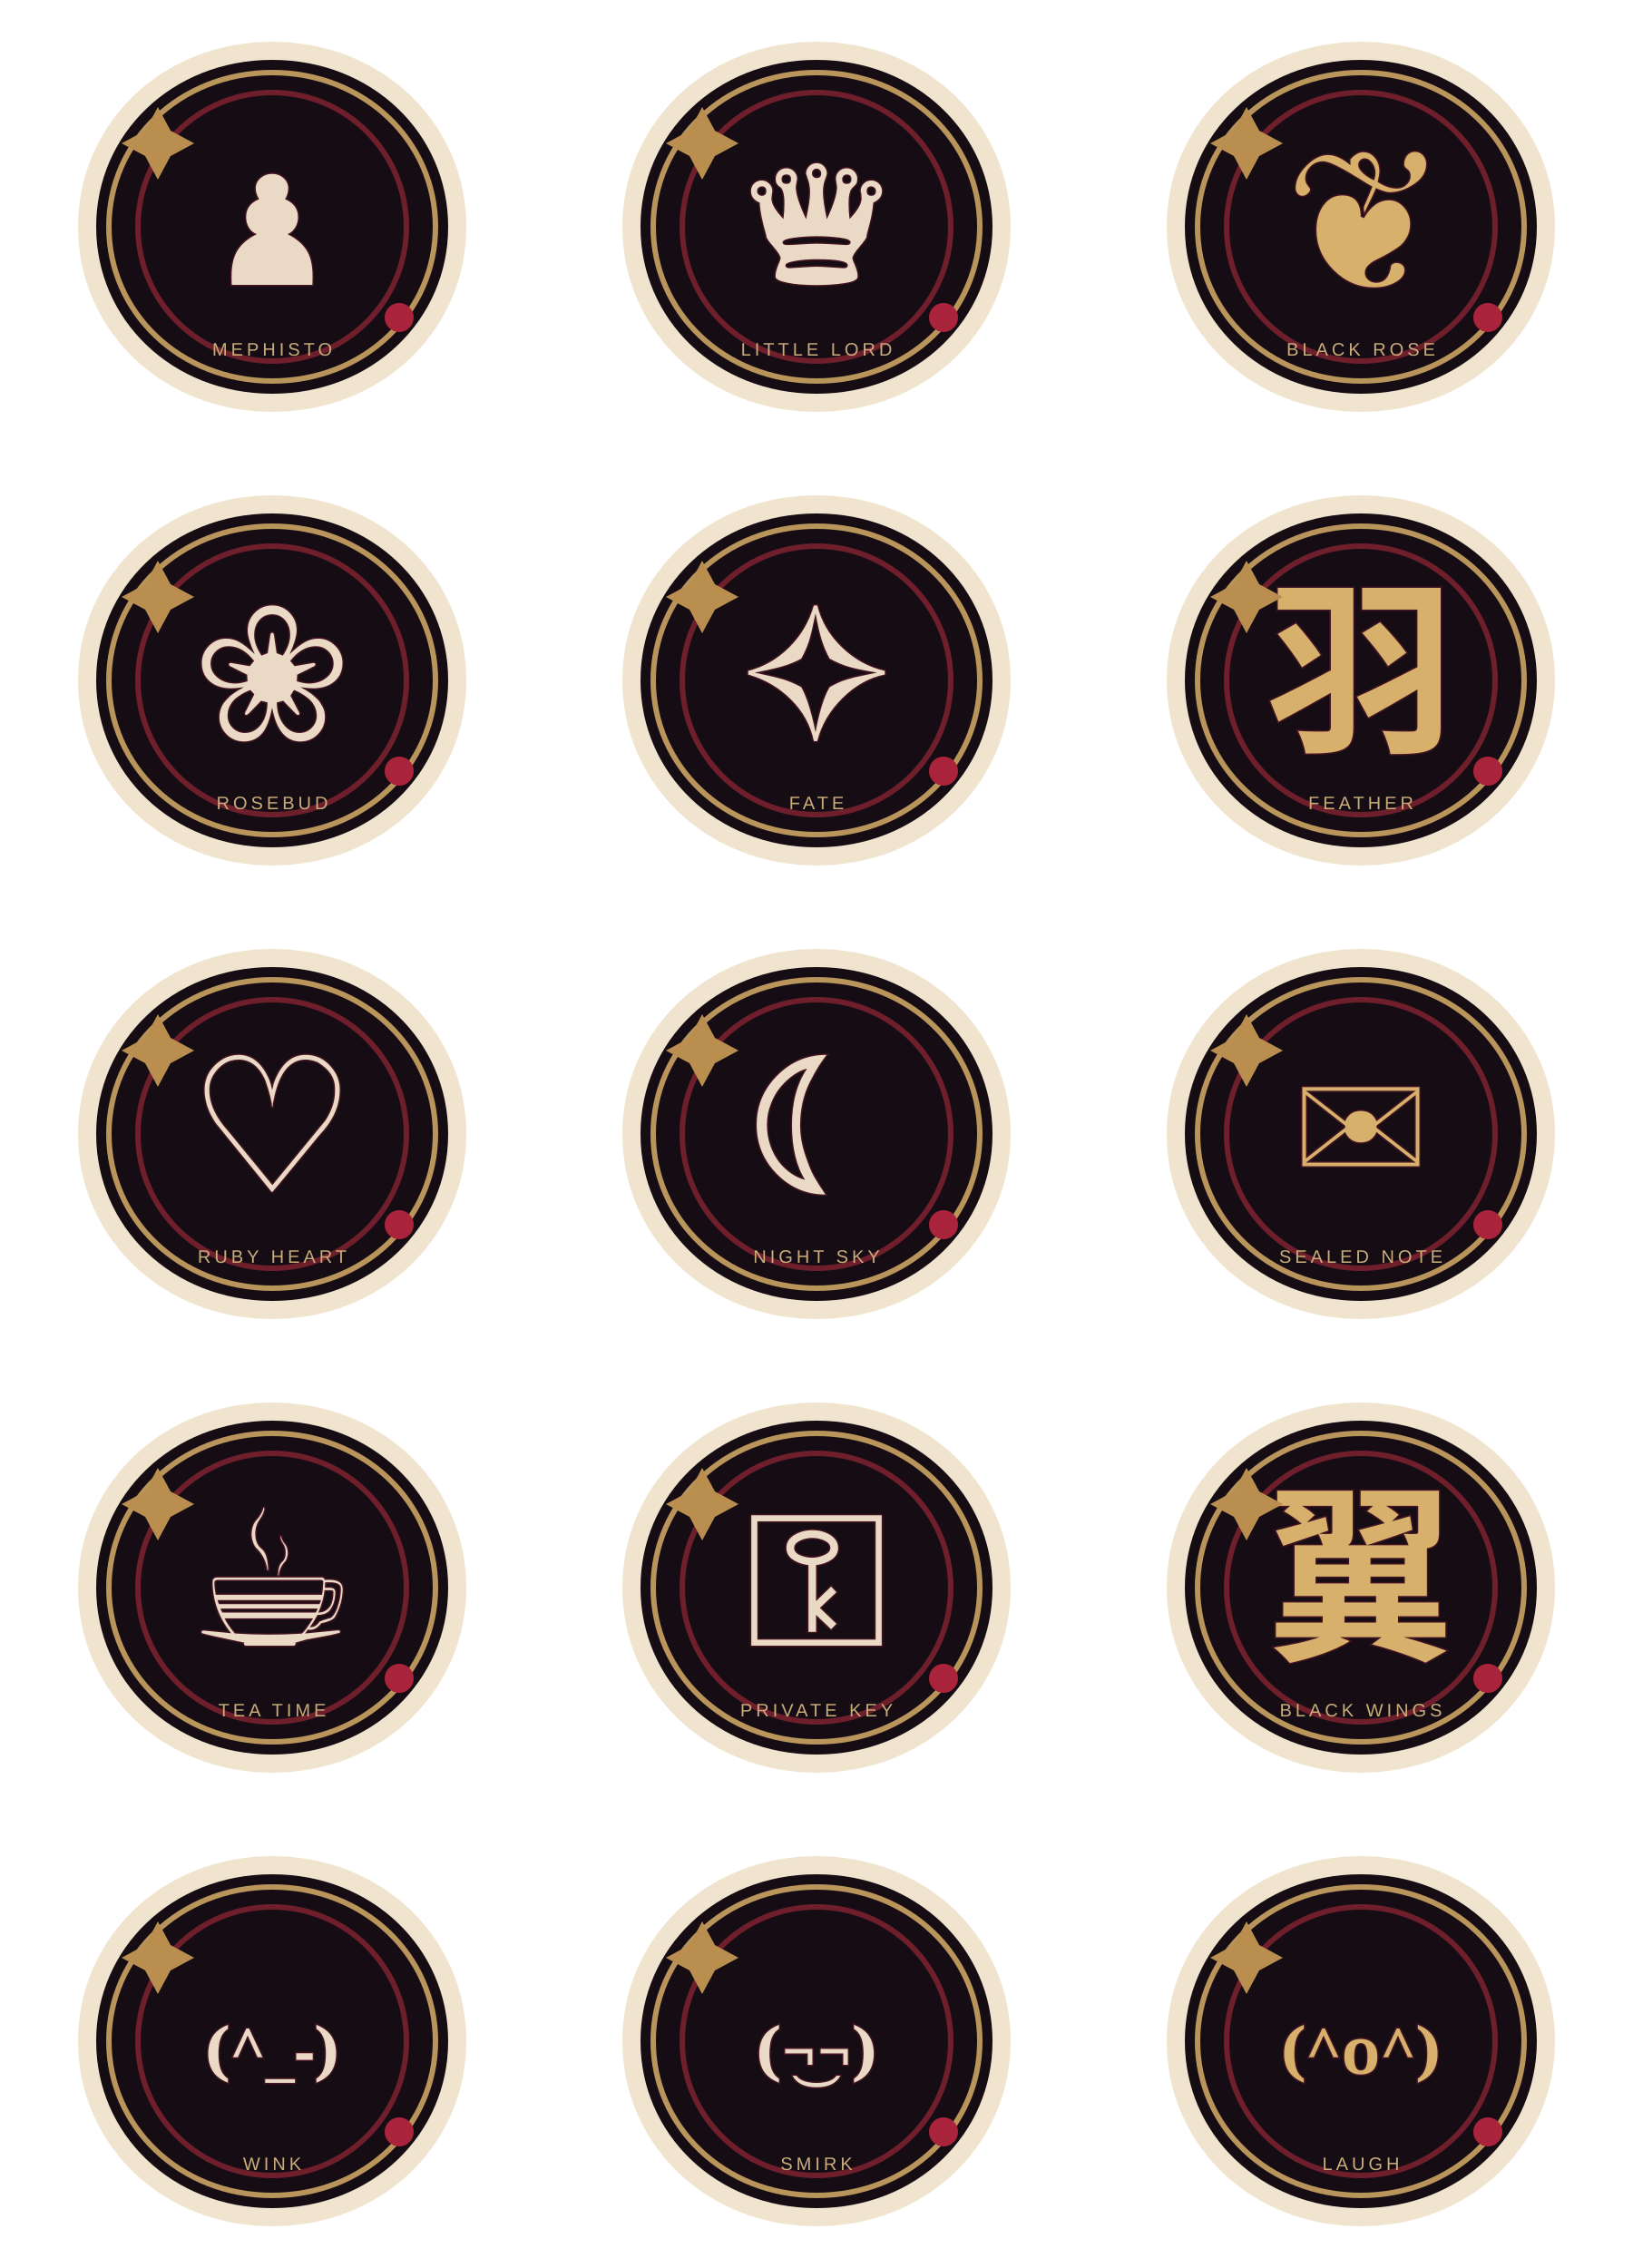
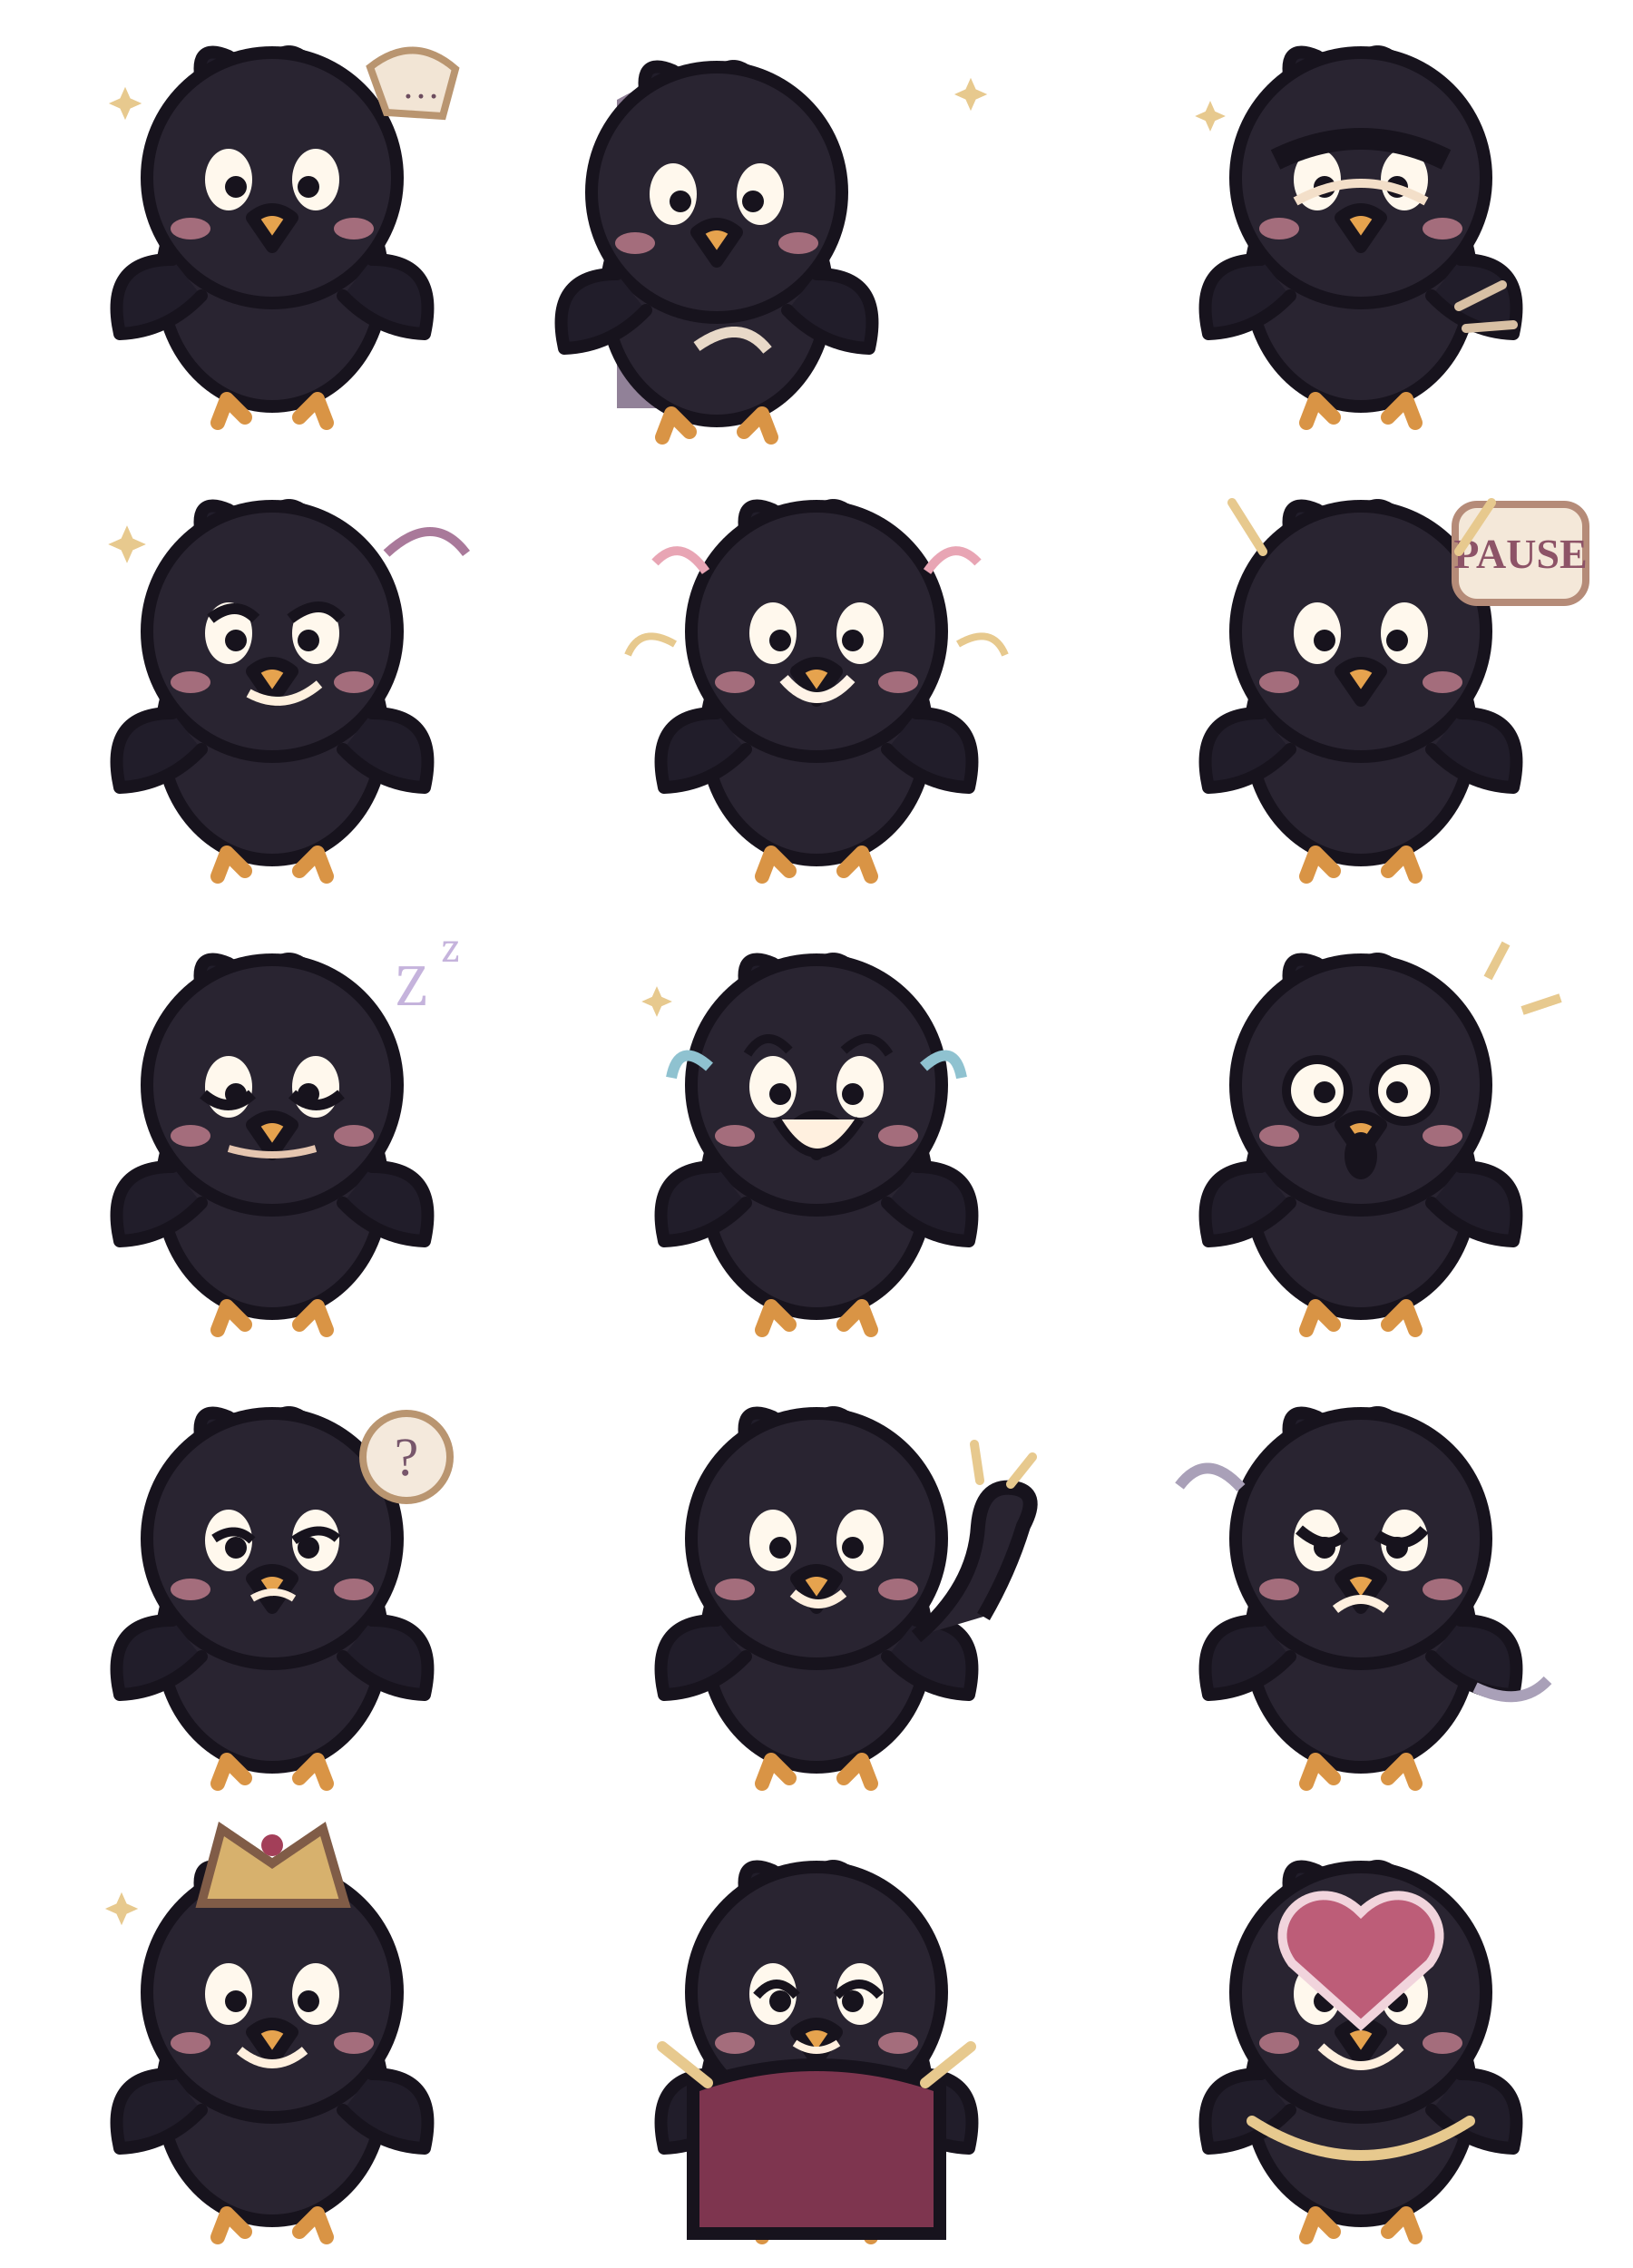
- <svg xmlns="http://www.w3.org/2000/svg" width="900" height="1250" viewBox="0 0 900 1250">
-   <g transform="translate(0,0)">
-     <path d="M150 28 C208 28 252 71 252 125 C252 179 208 222 150 222 C92 222 48 179 48 125 C48 71 92 28 150 28Z" fill="#160d14" stroke="#f0e4cf" stroke-width="10" />
-     <path d="M150 40 C201 40 240 78 240 125 C240 172 201 210 150 210 C99 210 60 172 60 125 C60 78 99 40 150 40Z" fill="none" stroke="#b9955c" stroke-width="3" />
-     <circle cx="150" cy="125" r="74" fill="none" stroke="#6f1e2c" stroke-width="3" />
-     <text x="150" y="157" text-anchor="middle" font-family="Georgia,serif" font-size="104" font-weight="bold" fill="#e9d9c5" stroke="#421421" stroke-width="1.5" paint-order="stroke">♟</text>
-     <path d="M80 72 l7 -13 l7 13 l13 7 l-13 7 l-7 13 l-7 -13 l-13 -7Z" fill="#b98e4e" />
-     <circle cx="220" cy="175" r="8" fill="#a9233b" />
-     <text x="150" y="196" text-anchor="middle" font-family="Arial,sans-serif" font-size="10" letter-spacing="2" fill="#c8ad7b">MEPHISTO</text>
+ <svg xmlns="http://www.w3.org/2000/svg" xmlns:xlink="http://www.w3.org/1999/xlink" width="900" height="1250" viewBox="0 0 900 1250">
+   <defs>
+     <g id="crow" stroke="#17131d" stroke-width="7" stroke-linecap="round" stroke-linejoin="round">
+       <path d="M112 49 Q105 22 126 31 L145 45 Q154 19 170 34 L184 52" fill="#211d2a" />
+       <ellipse cx="150" cy="155" rx="61" ry="69" fill="#292431" />
+       <circle cx="150" cy="98" r="69" fill="#292431" />
+       <path d="M95 143 Q57 143 66 184 Q92 183 111 163 M205 143 Q243 143 234 184 Q208 183 189 163" fill="#211d2a" />
+       <ellipse cx="126" cy="99" rx="13" ry="17" fill="#fff8ed" stroke="none" />
+       <ellipse cx="174" cy="99" rx="13" ry="17" fill="#fff8ed" stroke="none" />
+       <circle cx="130" cy="103" r="6" fill="#17131d" stroke="none" />
+       <circle cx="170" cy="103" r="6" fill="#17131d" stroke="none" />
+       <path d="M139 120 Q150 111 161 120 L150 136Z" fill="#e6a34e" />
+       <path d="M125 220 l-5 13 m5 -13 l10 10 M175 220 l5 13 m-5 -13 l-10 10" fill="none" stroke="#d99445" stroke-width="8" />
+       <ellipse cx="105" cy="126" rx="11" ry="6" fill="#d98b9b" opacity=".7" stroke="none" />
+       <ellipse cx="195" cy="126" rx="11" ry="6" fill="#d98b9b" opacity=".7" stroke="none" />
+     </g>
+     <g id="spark" fill="#e7c98e">
+       <path d="M0 -13 L4 -4 L13 0 L4 4 L0 13 L-4 4 L-13 0 L-4 -4Z" />
+     </g>
+   </defs>
+   <g transform="translate(0 0)">
+     <use xlink:href="#crow" />
+     <path d="M204 37 Q228 18 251 38 L244 64 L213 62Z" fill="#f2e5d5" stroke="#b99570" stroke-width="4" />
+     <text x="232" y="54" text-anchor="middle" font-size="21" fill="#6c4c5e">…</text>
+     <use xlink:href="#spark" transform="translate(69 57) scale(.7)" />
  </g>
-   <g transform="translate(300,0)">
-     <path d="M150 28 C208 28 252 71 252 125 C252 179 208 222 150 222 C92 222 48 179 48 125 C48 71 92 28 150 28Z" fill="#160d14" stroke="#f0e4cf" stroke-width="10" />
-     <path d="M150 40 C201 40 240 78 240 125 C240 172 201 210 150 210 C99 210 60 172 60 125 C60 78 99 40 150 40Z" fill="none" stroke="#b9955c" stroke-width="3" />
-     <circle cx="150" cy="125" r="74" fill="none" stroke="#6f1e2c" stroke-width="3" />
-     <text x="150" y="157" text-anchor="middle" font-family="Georgia,serif" font-size="104" font-weight="bold" fill="#e9d9c5" stroke="#421421" stroke-width="1.5" paint-order="stroke">♛</text>
-     <path d="M80 72 l7 -13 l7 13 l13 7 l-13 7 l-7 13 l-7 -13 l-13 -7Z" fill="#b98e4e" />
-     <circle cx="220" cy="175" r="8" fill="#a9233b" />
-     <text x="150" y="196" text-anchor="middle" font-family="Arial,sans-serif" font-size="10" letter-spacing="2" fill="#c8ad7b">LITTLE LORD</text>
+   <g transform="translate(300 0)">
+     <path d="M40 55 Q82 31 100 62 L100 225 L40 225Z" fill="#76617e" opacity=".8" />
+     <g transform="translate(-55 8)">
+       <use xlink:href="#crow" />
+     </g>
+     <path d="M84 191 Q108 174 123 193" fill="none" stroke="#e8d9c8" stroke-width="6" />
+     <use xlink:href="#spark" transform="translate(235 52) scale(.7)" />
  </g>
-   <g transform="translate(600,0)">
-     <path d="M150 28 C208 28 252 71 252 125 C252 179 208 222 150 222 C92 222 48 179 48 125 C48 71 92 28 150 28Z" fill="#160d14" stroke="#f0e4cf" stroke-width="10" />
-     <path d="M150 40 C201 40 240 78 240 125 C240 172 201 210 150 210 C99 210 60 172 60 125 C60 78 99 40 150 40Z" fill="none" stroke="#b9955c" stroke-width="3" />
-     <circle cx="150" cy="125" r="74" fill="none" stroke="#6f1e2c" stroke-width="3" />
-     <text x="150" y="157" text-anchor="middle" font-family="Georgia,serif" font-size="104" font-weight="bold" fill="#d7b06c" stroke="#421421" stroke-width="1.5" paint-order="stroke">❦</text>
-     <path d="M80 72 l7 -13 l7 13 l13 7 l-13 7 l-7 13 l-7 -13 l-13 -7Z" fill="#b98e4e" />
-     <circle cx="220" cy="175" r="8" fill="#a9233b" />
-     <text x="150" y="196" text-anchor="middle" font-family="Arial,sans-serif" font-size="10" letter-spacing="2" fill="#c8ad7b">BLACK ROSE</text>
+   <g transform="translate(600 0)">
+     <use xlink:href="#crow" />
+     <path d="M103 88 Q150 65 197 88" fill="none" stroke="#17131d" stroke-width="12" />
+     <path d="M114 111 Q150 91 186 111" fill="none" stroke="#f3dfc9" stroke-width="5" />
+     <path d="M204 169 l24 -12 M208 181 l26 -2" stroke="#d8c0a4" stroke-width="5" stroke-linecap="round" />
+     <use xlink:href="#spark" transform="translate(67 64) scale(.65)" />
  </g>
-   <g transform="translate(0,250)">
-     <path d="M150 28 C208 28 252 71 252 125 C252 179 208 222 150 222 C92 222 48 179 48 125 C48 71 92 28 150 28Z" fill="#160d14" stroke="#f0e4cf" stroke-width="10" />
-     <path d="M150 40 C201 40 240 78 240 125 C240 172 201 210 150 210 C99 210 60 172 60 125 C60 78 99 40 150 40Z" fill="none" stroke="#b9955c" stroke-width="3" />
-     <circle cx="150" cy="125" r="74" fill="none" stroke="#6f1e2c" stroke-width="3" />
-     <text x="150" y="157" text-anchor="middle" font-family="Georgia,serif" font-size="104" font-weight="bold" fill="#e9d9c5" stroke="#421421" stroke-width="1.5" paint-order="stroke">❀</text>
-     <path d="M80 72 l7 -13 l7 13 l13 7 l-13 7 l-7 13 l-7 -13 l-13 -7Z" fill="#b98e4e" />
-     <circle cx="220" cy="175" r="8" fill="#a9233b" />
-     <text x="150" y="196" text-anchor="middle" font-family="Arial,sans-serif" font-size="10" letter-spacing="2" fill="#c8ad7b">ROSEBUD</text>
+   <g transform="translate(0 250)">
+     <use xlink:href="#crow" />
+     <path d="M116 91 Q130 80 141 91 M160 91 Q177 78 188 91" fill="none" stroke="#17131d" stroke-width="6" />
+     <path d="M137 132 Q157 143 176 127" fill="none" stroke="#fff1df" stroke-width="5" />
+     <path d="M213 55 Q239 31 257 55" fill="none" stroke="#a9799a" stroke-width="5" />
+     <use xlink:href="#spark" transform="translate(70 50) scale(.8)" />
  </g>
-   <g transform="translate(300,250)">
-     <path d="M150 28 C208 28 252 71 252 125 C252 179 208 222 150 222 C92 222 48 179 48 125 C48 71 92 28 150 28Z" fill="#160d14" stroke="#f0e4cf" stroke-width="10" />
-     <path d="M150 40 C201 40 240 78 240 125 C240 172 201 210 150 210 C99 210 60 172 60 125 C60 78 99 40 150 40Z" fill="none" stroke="#b9955c" stroke-width="3" />
-     <circle cx="150" cy="125" r="74" fill="none" stroke="#6f1e2c" stroke-width="3" />
-     <text x="150" y="157" text-anchor="middle" font-family="Georgia,serif" font-size="104" font-weight="bold" fill="#e9d9c5" stroke="#421421" stroke-width="1.5" paint-order="stroke">✧</text>
-     <path d="M80 72 l7 -13 l7 13 l13 7 l-13 7 l-7 13 l-7 -13 l-13 -7Z" fill="#b98e4e" />
-     <circle cx="220" cy="175" r="8" fill="#a9233b" />
-     <text x="150" y="196" text-anchor="middle" font-family="Arial,sans-serif" font-size="10" letter-spacing="2" fill="#c8ad7b">FATE</text>
+   <g transform="translate(300 250)">
+     <use xlink:href="#crow" />
+     <path d="M132 124 Q150 145 169 124" fill="none" stroke="#fff3e7" stroke-width="6" />
+     <path d="M89 65 Q75 45 61 60 M211 65 Q225 45 239 60" fill="none" stroke="#e8a5b4" stroke-width="5" />
+     <path d="M72 105 Q53 94 46 111 M228 105 Q247 94 254 111" fill="none" stroke="#e7c98e" stroke-width="4" />
  </g>
-   <g transform="translate(600,250)">
-     <path d="M150 28 C208 28 252 71 252 125 C252 179 208 222 150 222 C92 222 48 179 48 125 C48 71 92 28 150 28Z" fill="#160d14" stroke="#f0e4cf" stroke-width="10" />
-     <path d="M150 40 C201 40 240 78 240 125 C240 172 201 210 150 210 C99 210 60 172 60 125 C60 78 99 40 150 40Z" fill="none" stroke="#b9955c" stroke-width="3" />
-     <circle cx="150" cy="125" r="74" fill="none" stroke="#6f1e2c" stroke-width="3" />
-     <text x="150" y="157" text-anchor="middle" font-family="Georgia,serif" font-size="104" font-weight="bold" fill="#d7b06c" stroke="#421421" stroke-width="1.5" paint-order="stroke">羽</text>
-     <path d="M80 72 l7 -13 l7 13 l13 7 l-13 7 l-7 13 l-7 -13 l-13 -7Z" fill="#b98e4e" />
-     <circle cx="220" cy="175" r="8" fill="#a9233b" />
-     <text x="150" y="196" text-anchor="middle" font-family="Arial,sans-serif" font-size="10" letter-spacing="2" fill="#c8ad7b">FEATHER</text>
+   <g transform="translate(600 250)">
+     <use xlink:href="#crow" />
+     <rect x="202" y="28" width="72" height="54" rx="12" fill="#f4e8d9" stroke="#b58b78" stroke-width="4" />
+     <text x="238" y="63" text-anchor="middle" font-size="23" font-weight="bold" fill="#8d5367">PAUSE</text>
+     <path d="M96 54 L79 27 M204 54 L222 27" stroke="#e7c98e" stroke-width="5" stroke-linecap="round" />
  </g>
-   <g transform="translate(0,500)">
-     <path d="M150 28 C208 28 252 71 252 125 C252 179 208 222 150 222 C92 222 48 179 48 125 C48 71 92 28 150 28Z" fill="#160d14" stroke="#f0e4cf" stroke-width="10" />
-     <path d="M150 40 C201 40 240 78 240 125 C240 172 201 210 150 210 C99 210 60 172 60 125 C60 78 99 40 150 40Z" fill="none" stroke="#b9955c" stroke-width="3" />
-     <circle cx="150" cy="125" r="74" fill="none" stroke="#6f1e2c" stroke-width="3" />
-     <text x="150" y="157" text-anchor="middle" font-family="Georgia,serif" font-size="104" font-weight="bold" fill="#e9d9c5" stroke="#421421" stroke-width="1.5" paint-order="stroke">♡</text>
-     <path d="M80 72 l7 -13 l7 13 l13 7 l-13 7 l-7 13 l-7 -13 l-13 -7Z" fill="#b98e4e" />
-     <circle cx="220" cy="175" r="8" fill="#a9233b" />
-     <text x="150" y="196" text-anchor="middle" font-family="Arial,sans-serif" font-size="10" letter-spacing="2" fill="#c8ad7b">RUBY HEART</text>
+   <g transform="translate(0 500)">
+     <use xlink:href="#crow" />
+     <path d="M112 103 Q126 115 139 103 M161 103 Q174 115 188 103" fill="none" stroke="#17131d" stroke-width="6" />
+     <text x="218" y="54" font-size="30" fill="#c5b3dc" font-family="serif">Z</text>
+     <text x="243" y="30" font-size="21" fill="#c5b3dc" font-family="serif">z</text>
+     <path d="M126 133 Q150 140 174 133" fill="none" stroke="#e5c6b0" stroke-width="4" />
  </g>
-   <g transform="translate(300,500)">
-     <path d="M150 28 C208 28 252 71 252 125 C252 179 208 222 150 222 C92 222 48 179 48 125 C48 71 92 28 150 28Z" fill="#160d14" stroke="#f0e4cf" stroke-width="10" />
-     <path d="M150 40 C201 40 240 78 240 125 C240 172 201 210 150 210 C99 210 60 172 60 125 C60 78 99 40 150 40Z" fill="none" stroke="#b9955c" stroke-width="3" />
-     <circle cx="150" cy="125" r="74" fill="none" stroke="#6f1e2c" stroke-width="3" />
-     <text x="150" y="157" text-anchor="middle" font-family="Georgia,serif" font-size="104" font-weight="bold" fill="#e9d9c5" stroke="#421421" stroke-width="1.5" paint-order="stroke">☾</text>
-     <path d="M80 72 l7 -13 l7 13 l13 7 l-13 7 l-7 13 l-7 -13 l-13 -7Z" fill="#b98e4e" />
-     <circle cx="220" cy="175" r="8" fill="#a9233b" />
-     <text x="150" y="196" text-anchor="middle" font-family="Arial,sans-serif" font-size="10" letter-spacing="2" fill="#c8ad7b">NIGHT SKY</text>
+   <g transform="translate(300 500)">
+     <use xlink:href="#crow" />
+     <path d="M128 117 Q150 154 174 117" fill="#fff0df" stroke="#17131d" stroke-width="5" />
+     <path d="M112 81 Q122 65 135 79 M165 79 Q180 65 190 81" fill="none" stroke="#17131d" stroke-width="5" />
+     <path d="M91 88 Q74 73 70 94 M209 88 Q226 73 230 94" stroke="#8fc2d0" stroke-width="6" fill="none" />
+     <use xlink:href="#spark" transform="translate(62 52) scale(.65)" />
  </g>
-   <g transform="translate(600,500)">
-     <path d="M150 28 C208 28 252 71 252 125 C252 179 208 222 150 222 C92 222 48 179 48 125 C48 71 92 28 150 28Z" fill="#160d14" stroke="#f0e4cf" stroke-width="10" />
-     <path d="M150 40 C201 40 240 78 240 125 C240 172 201 210 150 210 C99 210 60 172 60 125 C60 78 99 40 150 40Z" fill="none" stroke="#b9955c" stroke-width="3" />
-     <circle cx="150" cy="125" r="74" fill="none" stroke="#6f1e2c" stroke-width="3" />
-     <text x="150" y="157" text-anchor="middle" font-family="Georgia,serif" font-size="104" font-weight="bold" fill="#d7b06c" stroke="#421421" stroke-width="1.5" paint-order="stroke">✉</text>
-     <path d="M80 72 l7 -13 l7 13 l13 7 l-13 7 l-7 13 l-7 -13 l-13 -7Z" fill="#b98e4e" />
-     <circle cx="220" cy="175" r="8" fill="#a9233b" />
-     <text x="150" y="196" text-anchor="middle" font-family="Arial,sans-serif" font-size="10" letter-spacing="2" fill="#c8ad7b">SEALED NOTE</text>
+   <g transform="translate(600 500)">
+     <use xlink:href="#crow" />
+     <circle cx="126" cy="101" r="17" fill="#fff8ed" stroke="#17131d" stroke-width="5" />
+     <circle cx="174" cy="101" r="17" fill="#fff8ed" stroke="#17131d" stroke-width="5" />
+     <circle cx="130" cy="102" r="6" fill="#17131d" stroke="none" />
+     <circle cx="170" cy="102" r="6" fill="#17131d" stroke="none" />
+     <ellipse cx="150" cy="137" rx="9" ry="13" fill="#17131d" stroke="none" />
+     <path d="M220 39 L230 20 M239 57 L260 50" stroke="#e7c98e" stroke-width="5" />
  </g>
-   <g transform="translate(0,750)">
-     <path d="M150 28 C208 28 252 71 252 125 C252 179 208 222 150 222 C92 222 48 179 48 125 C48 71 92 28 150 28Z" fill="#160d14" stroke="#f0e4cf" stroke-width="10" />
-     <path d="M150 40 C201 40 240 78 240 125 C240 172 201 210 150 210 C99 210 60 172 60 125 C60 78 99 40 150 40Z" fill="none" stroke="#b9955c" stroke-width="3" />
-     <circle cx="150" cy="125" r="74" fill="none" stroke="#6f1e2c" stroke-width="3" />
-     <text x="150" y="157" text-anchor="middle" font-family="Georgia,serif" font-size="104" font-weight="bold" fill="#e9d9c5" stroke="#421421" stroke-width="1.5" paint-order="stroke">☕</text>
-     <path d="M80 72 l7 -13 l7 13 l13 7 l-13 7 l-7 13 l-7 -13 l-13 -7Z" fill="#b98e4e" />
-     <circle cx="220" cy="175" r="8" fill="#a9233b" />
-     <text x="150" y="196" text-anchor="middle" font-family="Arial,sans-serif" font-size="10" letter-spacing="2" fill="#c8ad7b">TEA TIME</text>
+   <g transform="translate(0 750)">
+     <use xlink:href="#crow" />
+     <path d="M118 98 Q130 90 139 99 M162 99 Q176 89 186 98" fill="none" stroke="#17131d" stroke-width="5" />
+     <path d="M139 131 Q151 124 162 131" fill="none" stroke="#fff0df" stroke-width="4" />
+     <circle cx="224" cy="53" r="24" fill="#f4e9dc" stroke="#b99570" stroke-width="4" />
+     <text x="224" y="63" text-anchor="middle" font-size="30" fill="#77566b">?</text>
  </g>
-   <g transform="translate(300,750)">
-     <path d="M150 28 C208 28 252 71 252 125 C252 179 208 222 150 222 C92 222 48 179 48 125 C48 71 92 28 150 28Z" fill="#160d14" stroke="#f0e4cf" stroke-width="10" />
-     <path d="M150 40 C201 40 240 78 240 125 C240 172 201 210 150 210 C99 210 60 172 60 125 C60 78 99 40 150 40Z" fill="none" stroke="#b9955c" stroke-width="3" />
-     <circle cx="150" cy="125" r="74" fill="none" stroke="#6f1e2c" stroke-width="3" />
-     <text x="150" y="157" text-anchor="middle" font-family="Georgia,serif" font-size="104" font-weight="bold" fill="#e9d9c5" stroke="#421421" stroke-width="1.5" paint-order="stroke">⚿</text>
-     <path d="M80 72 l7 -13 l7 13 l13 7 l-13 7 l-7 13 l-7 -13 l-13 -7Z" fill="#b98e4e" />
-     <circle cx="220" cy="175" r="8" fill="#a9233b" />
-     <text x="150" y="196" text-anchor="middle" font-family="Arial,sans-serif" font-size="10" letter-spacing="2" fill="#c8ad7b">PRIVATE KEY</text>
+   <g transform="translate(300 750)">
+     <use xlink:href="#crow" />
+     <path d="M205 152 Q237 125 239 91 Q241 68 258 70 Q274 72 264 91 Q256 117 242 141" fill="#292431" stroke="#17131d" stroke-width="8" />
+     <path d="M240 66 l-3 -20 M257 68 l12 -15" stroke="#e7c98e" stroke-width="5" stroke-linecap="round" />
+     <path d="M137 128 Q151 140 165 128" fill="none" stroke="#fff0df" stroke-width="5" />
  </g>
-   <g transform="translate(600,750)">
-     <path d="M150 28 C208 28 252 71 252 125 C252 179 208 222 150 222 C92 222 48 179 48 125 C48 71 92 28 150 28Z" fill="#160d14" stroke="#f0e4cf" stroke-width="10" />
-     <path d="M150 40 C201 40 240 78 240 125 C240 172 201 210 150 210 C99 210 60 172 60 125 C60 78 99 40 150 40Z" fill="none" stroke="#b9955c" stroke-width="3" />
-     <circle cx="150" cy="125" r="74" fill="none" stroke="#6f1e2c" stroke-width="3" />
-     <text x="150" y="157" text-anchor="middle" font-family="Georgia,serif" font-size="104" font-weight="bold" fill="#d7b06c" stroke="#421421" stroke-width="1.5" paint-order="stroke">翼</text>
-     <path d="M80 72 l7 -13 l7 13 l13 7 l-13 7 l-7 13 l-7 -13 l-13 -7Z" fill="#b98e4e" />
-     <circle cx="220" cy="175" r="8" fill="#a9233b" />
-     <text x="150" y="196" text-anchor="middle" font-family="Arial,sans-serif" font-size="10" letter-spacing="2" fill="#c8ad7b">BLACK WINGS</text>
+   <g transform="translate(600 750)">
+     <use xlink:href="#crow" />
+     <path d="M116 93 Q131 106 141 96 M159 96 Q174 106 185 93" fill="none" stroke="#17131d" stroke-width="6" />
+     <path d="M136 137 Q150 126 164 137" fill="none" stroke="#fff0df" stroke-width="5" />
+     <path d="M84 70 Q65 49 50 69 M213 180 Q238 192 253 176" fill="none" stroke="#a9a0b8" stroke-width="6" />
  </g>
-   <g transform="translate(0,1000)">
-     <path d="M150 28 C208 28 252 71 252 125 C252 179 208 222 150 222 C92 222 48 179 48 125 C48 71 92 28 150 28Z" fill="#160d14" stroke="#f0e4cf" stroke-width="10" />
-     <path d="M150 40 C201 40 240 78 240 125 C240 172 201 210 150 210 C99 210 60 172 60 125 C60 78 99 40 150 40Z" fill="none" stroke="#b9955c" stroke-width="3" />
-     <circle cx="150" cy="125" r="74" fill="none" stroke="#6f1e2c" stroke-width="3" />
-     <text x="150" y="143" text-anchor="middle" font-family="Georgia,serif" font-size="35" font-weight="bold" fill="#e9d9c5" stroke="#421421" stroke-width="1.5" paint-order="stroke">(^_-)</text>
-     <path d="M80 72 l7 -13 l7 13 l13 7 l-13 7 l-7 13 l-7 -13 l-13 -7Z" fill="#b98e4e" />
-     <circle cx="220" cy="175" r="8" fill="#a9233b" />
-     <text x="150" y="196" text-anchor="middle" font-family="Arial,sans-serif" font-size="10" letter-spacing="2" fill="#c8ad7b">WINK</text>
+   <g transform="translate(0 1000)">
+     <use xlink:href="#crow" />
+     <path d="M111 49 L122 8 L150 27 L178 8 L190 49Z" fill="#d7b16d" stroke="#805c47" stroke-width="5" />
+     <circle cx="150" cy="17" r="6" fill="#a33f59" />
+     <path d="M132 130 Q150 145 168 130" fill="none" stroke="#fff0df" stroke-width="5" />
+     <use xlink:href="#spark" transform="translate(67 52) scale(.7)" />
  </g>
-   <g transform="translate(300,1000)">
-     <path d="M150 28 C208 28 252 71 252 125 C252 179 208 222 150 222 C92 222 48 179 48 125 C48 71 92 28 150 28Z" fill="#160d14" stroke="#f0e4cf" stroke-width="10" />
-     <path d="M150 40 C201 40 240 78 240 125 C240 172 201 210 150 210 C99 210 60 172 60 125 C60 78 99 40 150 40Z" fill="none" stroke="#b9955c" stroke-width="3" />
-     <circle cx="150" cy="125" r="74" fill="none" stroke="#6f1e2c" stroke-width="3" />
-     <text x="150" y="143" text-anchor="middle" font-family="Georgia,serif" font-size="35" font-weight="bold" fill="#e9d9c5" stroke="#421421" stroke-width="1.5" paint-order="stroke">(¬‿¬)</text>
-     <path d="M80 72 l7 -13 l7 13 l13 7 l-13 7 l-7 13 l-7 -13 l-13 -7Z" fill="#b98e4e" />
-     <circle cx="220" cy="175" r="8" fill="#a9233b" />
-     <text x="150" y="196" text-anchor="middle" font-family="Arial,sans-serif" font-size="10" letter-spacing="2" fill="#c8ad7b">SMIRK</text>
+   <g transform="translate(300 1000)">
+     <use xlink:href="#crow" />
+     <path d="M82 150 Q150 126 218 150 L218 231 L82 231Z" fill="#7e354f" stroke="#17131d" stroke-width="7" />
+     <path d="M117 100 Q128 87 139 100 M161 100 Q174 87 185 100" fill="none" stroke="#17131d" stroke-width="5" />
+     <path d="M138 126 Q150 134 162 126" fill="none" stroke="#fff0df" stroke-width="4" />
+     <path d="M90 148 L65 128 M210 148 L235 128" stroke="#e7c98e" stroke-width="6" stroke-linecap="round" />
  </g>
-   <g transform="translate(600,1000)">
-     <path d="M150 28 C208 28 252 71 252 125 C252 179 208 222 150 222 C92 222 48 179 48 125 C48 71 92 28 150 28Z" fill="#160d14" stroke="#f0e4cf" stroke-width="10" />
-     <path d="M150 40 C201 40 240 78 240 125 C240 172 201 210 150 210 C99 210 60 172 60 125 C60 78 99 40 150 40Z" fill="none" stroke="#b9955c" stroke-width="3" />
-     <circle cx="150" cy="125" r="74" fill="none" stroke="#6f1e2c" stroke-width="3" />
-     <text x="150" y="143" text-anchor="middle" font-family="Georgia,serif" font-size="35" font-weight="bold" fill="#d7b06c" stroke="#421421" stroke-width="1.5" paint-order="stroke">(^o^)</text>
-     <path d="M80 72 l7 -13 l7 13 l13 7 l-13 7 l-7 13 l-7 -13 l-13 -7Z" fill="#b98e4e" />
-     <circle cx="220" cy="175" r="8" fill="#a9233b" />
-     <text x="150" y="196" text-anchor="middle" font-family="Arial,sans-serif" font-size="10" letter-spacing="2" fill="#c8ad7b">LAUGH</text>
+   <g transform="translate(600 1000)">
+     <use xlink:href="#crow" />
+     <path d="M150 54 C126 30 94 57 112 82 L150 116 L188 82 C206 57 174 30 150 54Z" fill="#bd5d78" stroke="#f1d4dc" stroke-width="5" />
+     <path d="M128 128 Q150 149 172 128" fill="none" stroke="#fff0df" stroke-width="5" />
+     <path d="M90 169 Q150 207 210 169" fill="none" stroke="#e7c98e" stroke-width="6" stroke-linecap="round" />
  </g>
</svg>
